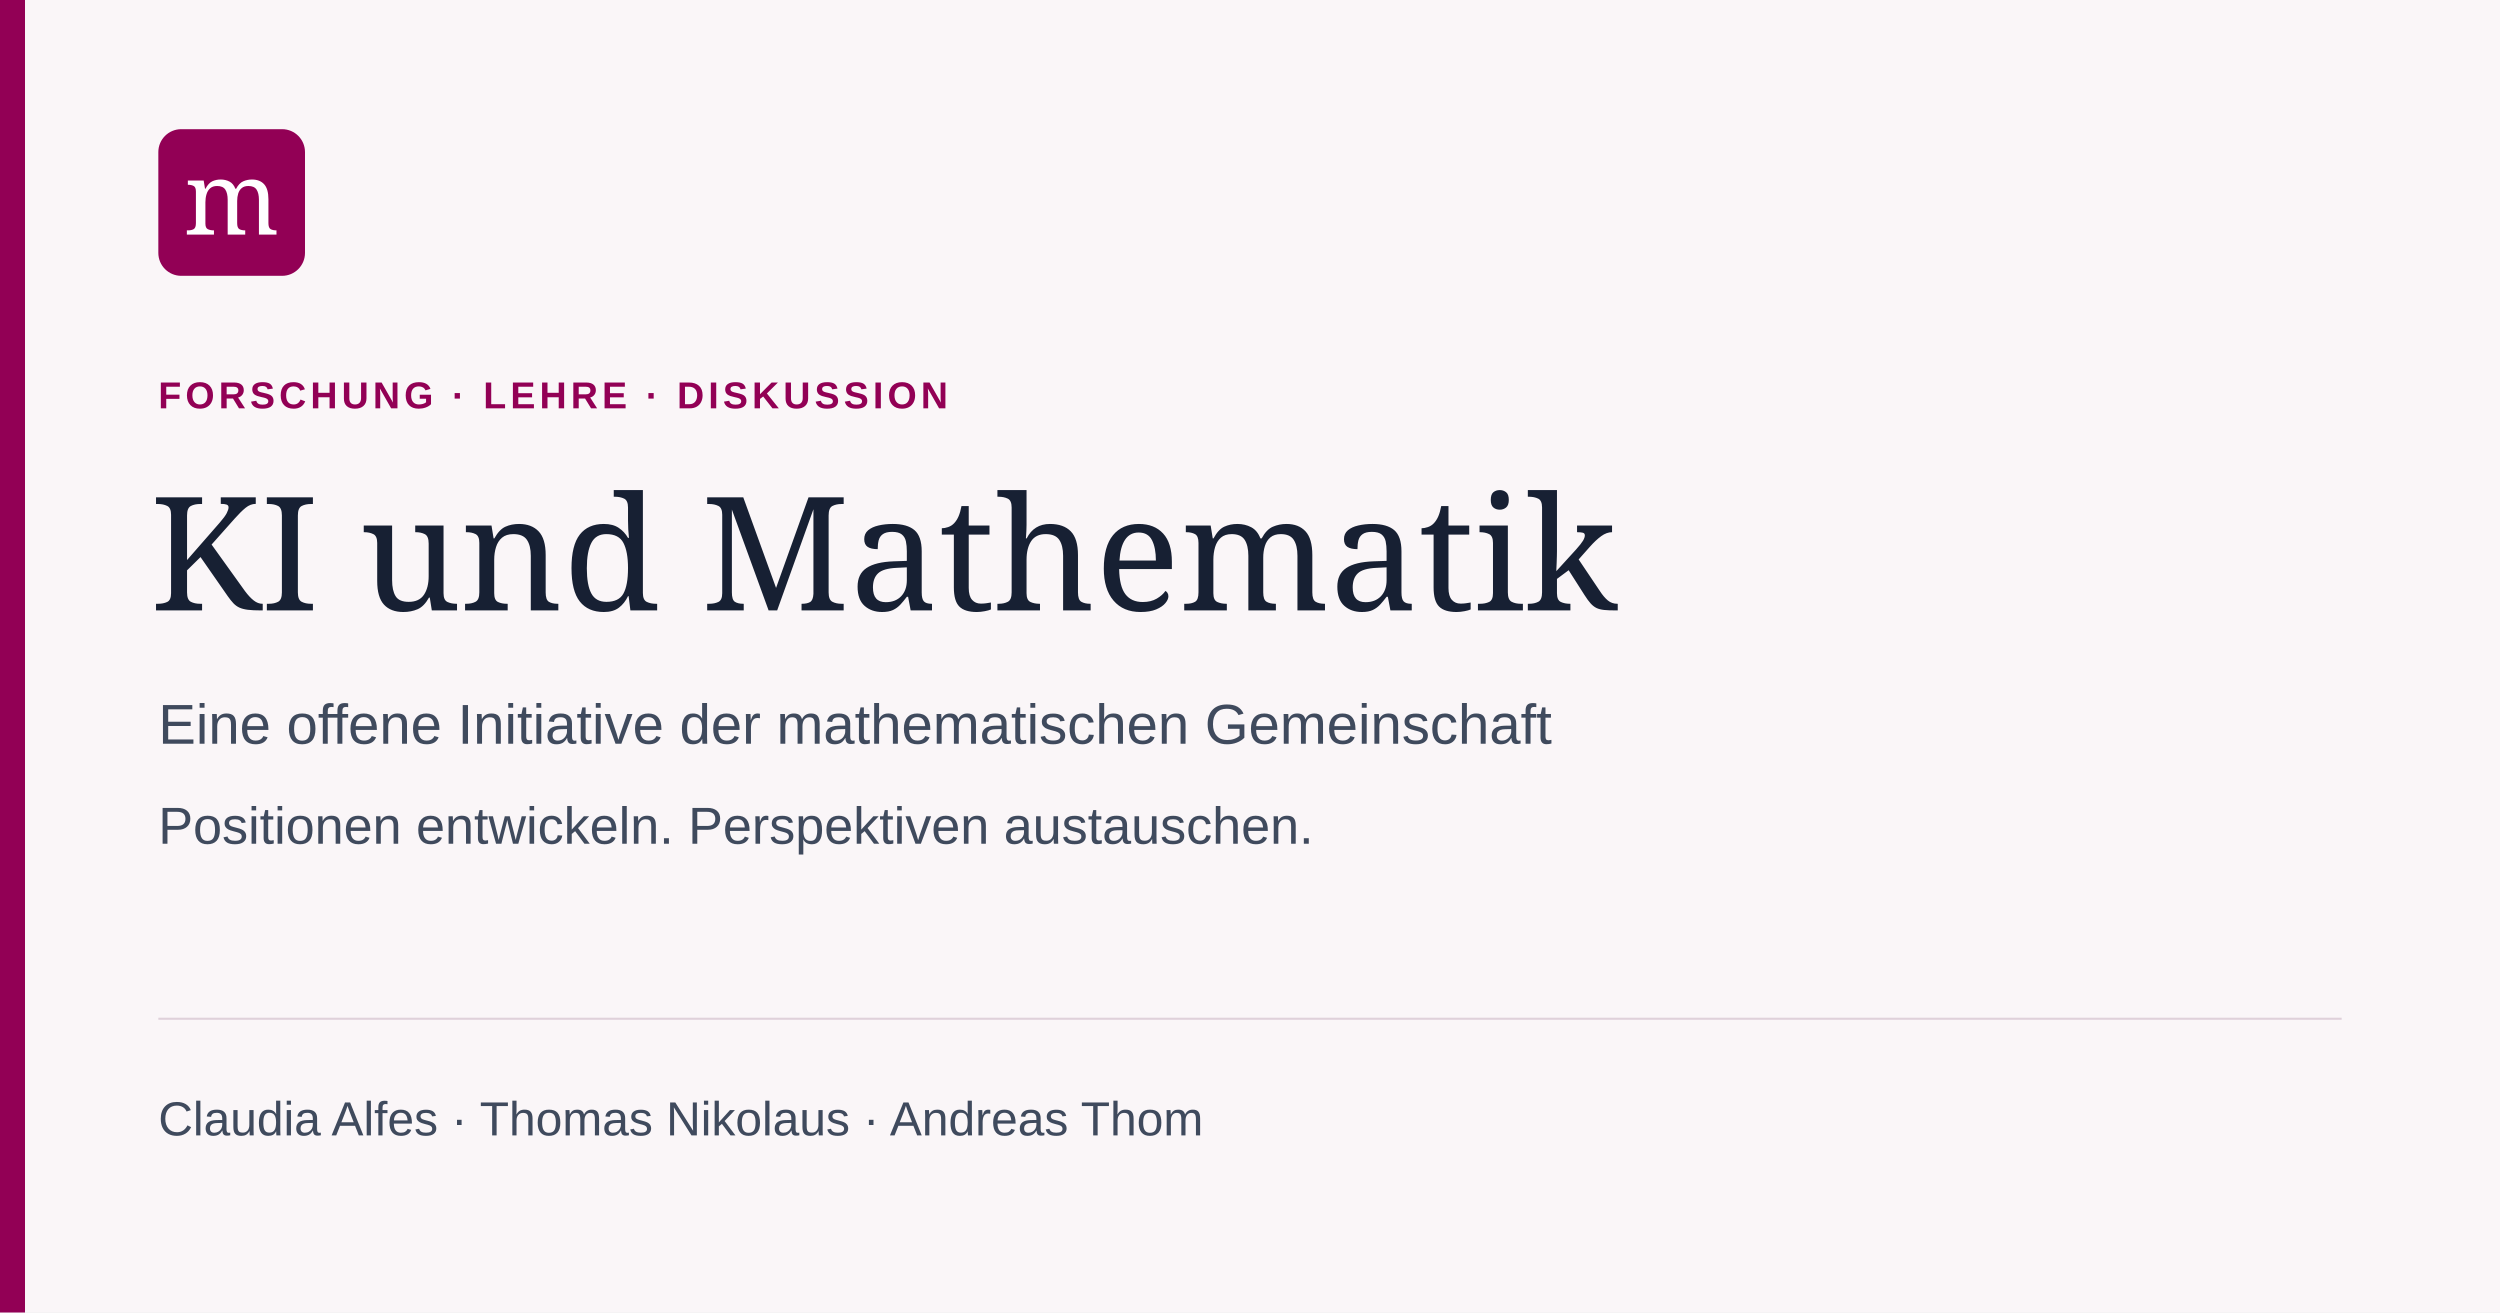
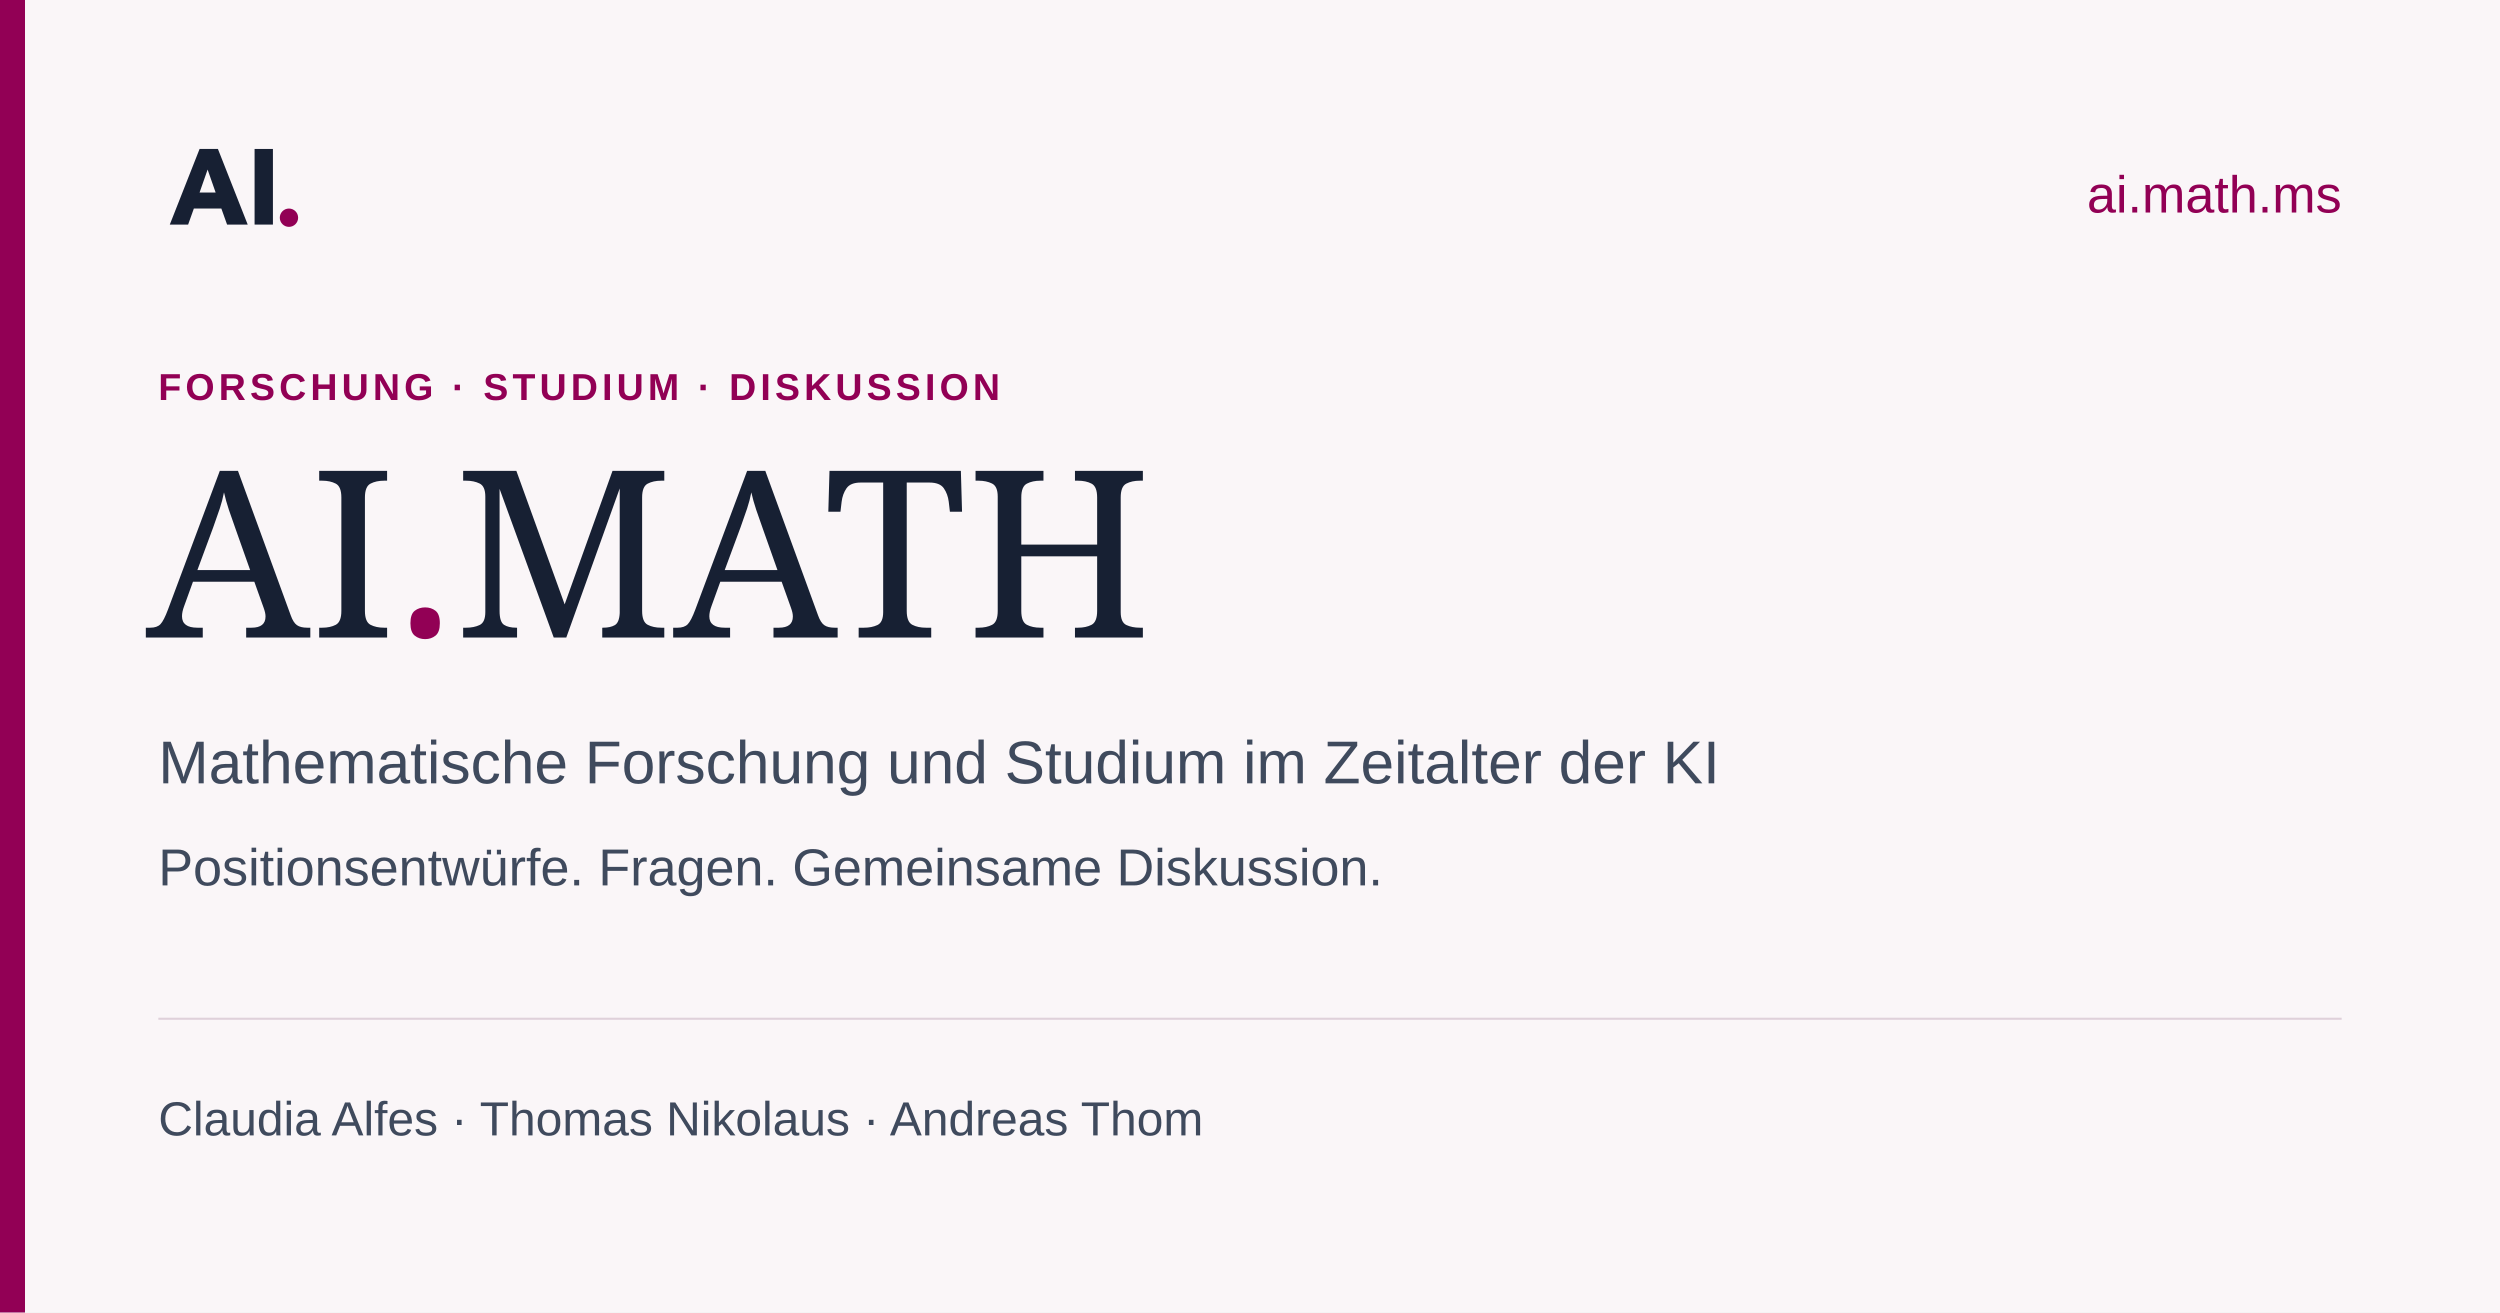
<svg xmlns="http://www.w3.org/2000/svg" width="1200" height="630" viewBox="0 0 1200 630">
  <rect width="1200" height="630" fill="#faf6f8" />
  <rect width="12" height="630" fill="#920055" />
-   <g transform="translate(76 62) scale(1.1)">
-     <rect width="64" height="64" rx="10" fill="#920055" />
-     <text x="32" y="46" text-anchor="middle" font-family="Georgia,serif" font-size="44" fill="white">m</text>
+   <g transform="translate(76 55) scale(1.1)">
+     <rect width="64" height="64" rx="10" fill="#faf6f8" />
+     <path d="M5 48 18 15h8l13 33h-9l-2.5-7h-12L13 48Zm13-14h7L21.5 24Z" fill="#172033" fill-rule="evenodd" />
+     <path d="M42 15h8v33h-8z" fill="#172033" />
+     <circle cx="57" cy="45" r="4" fill="#920055" />
  </g>
-   <text x="76" y="196" font-family="Arial,Helvetica,sans-serif" font-weight="600" font-size="18" letter-spacing="2" fill="#920055">FORSCHUNG · LEHRE · DISKUSSION</text>
-   <text x="72" y="293" font-family="Georgia,serif" font-size="76" fill="#172033">KI und Mathematik</text>
-   <text x="76" y="357" font-family="Arial,Helvetica,sans-serif" font-size="27" fill="#3f4a5d">Eine offene Initiative der mathematischen Gemeinschaft</text>
-   <text x="76" y="405" font-family="Arial,Helvetica,sans-serif" font-size="25" fill="#3f4a5d">Positionen entwickeln. Perspektiven austauschen.</text>
+   <text x="1124" y="102" text-anchor="end" font-family="Arial,Helvetica,sans-serif" font-size="25" fill="#920055">ai.math.ms</text>
+   <text x="76" y="192" font-family="Arial,Helvetica,sans-serif" font-size="18" font-weight="600" letter-spacing="2" fill="#920055">FORSCHUNG · STUDIUM · DISKUSSION</text>
+   <text x="70" y="306" font-family="Georgia,serif" font-size="112" fill="#172033">AI<tspan fill="#920055">.</tspan>MATH</text>
+   <text x="76" y="376" font-family="Arial,Helvetica,sans-serif" font-size="29" fill="#3f4a5d">Mathematische Forschung und Studium im Zeitalter der KI</text>
+   <text x="76" y="425" font-family="Arial,Helvetica,sans-serif" font-size="25" fill="#3f4a5d">Positionsentwürfe. Fragen. Gemeinsame Diskussion.</text>
  <path d="M76 489H1124" stroke="#dfd1da" />
  <text x="76" y="545" font-family="Arial,Helvetica,sans-serif" font-size="23" fill="#3f4a5d">Claudia Alfes · Thomas Nikolaus · Andreas Thom</text>
</svg>
